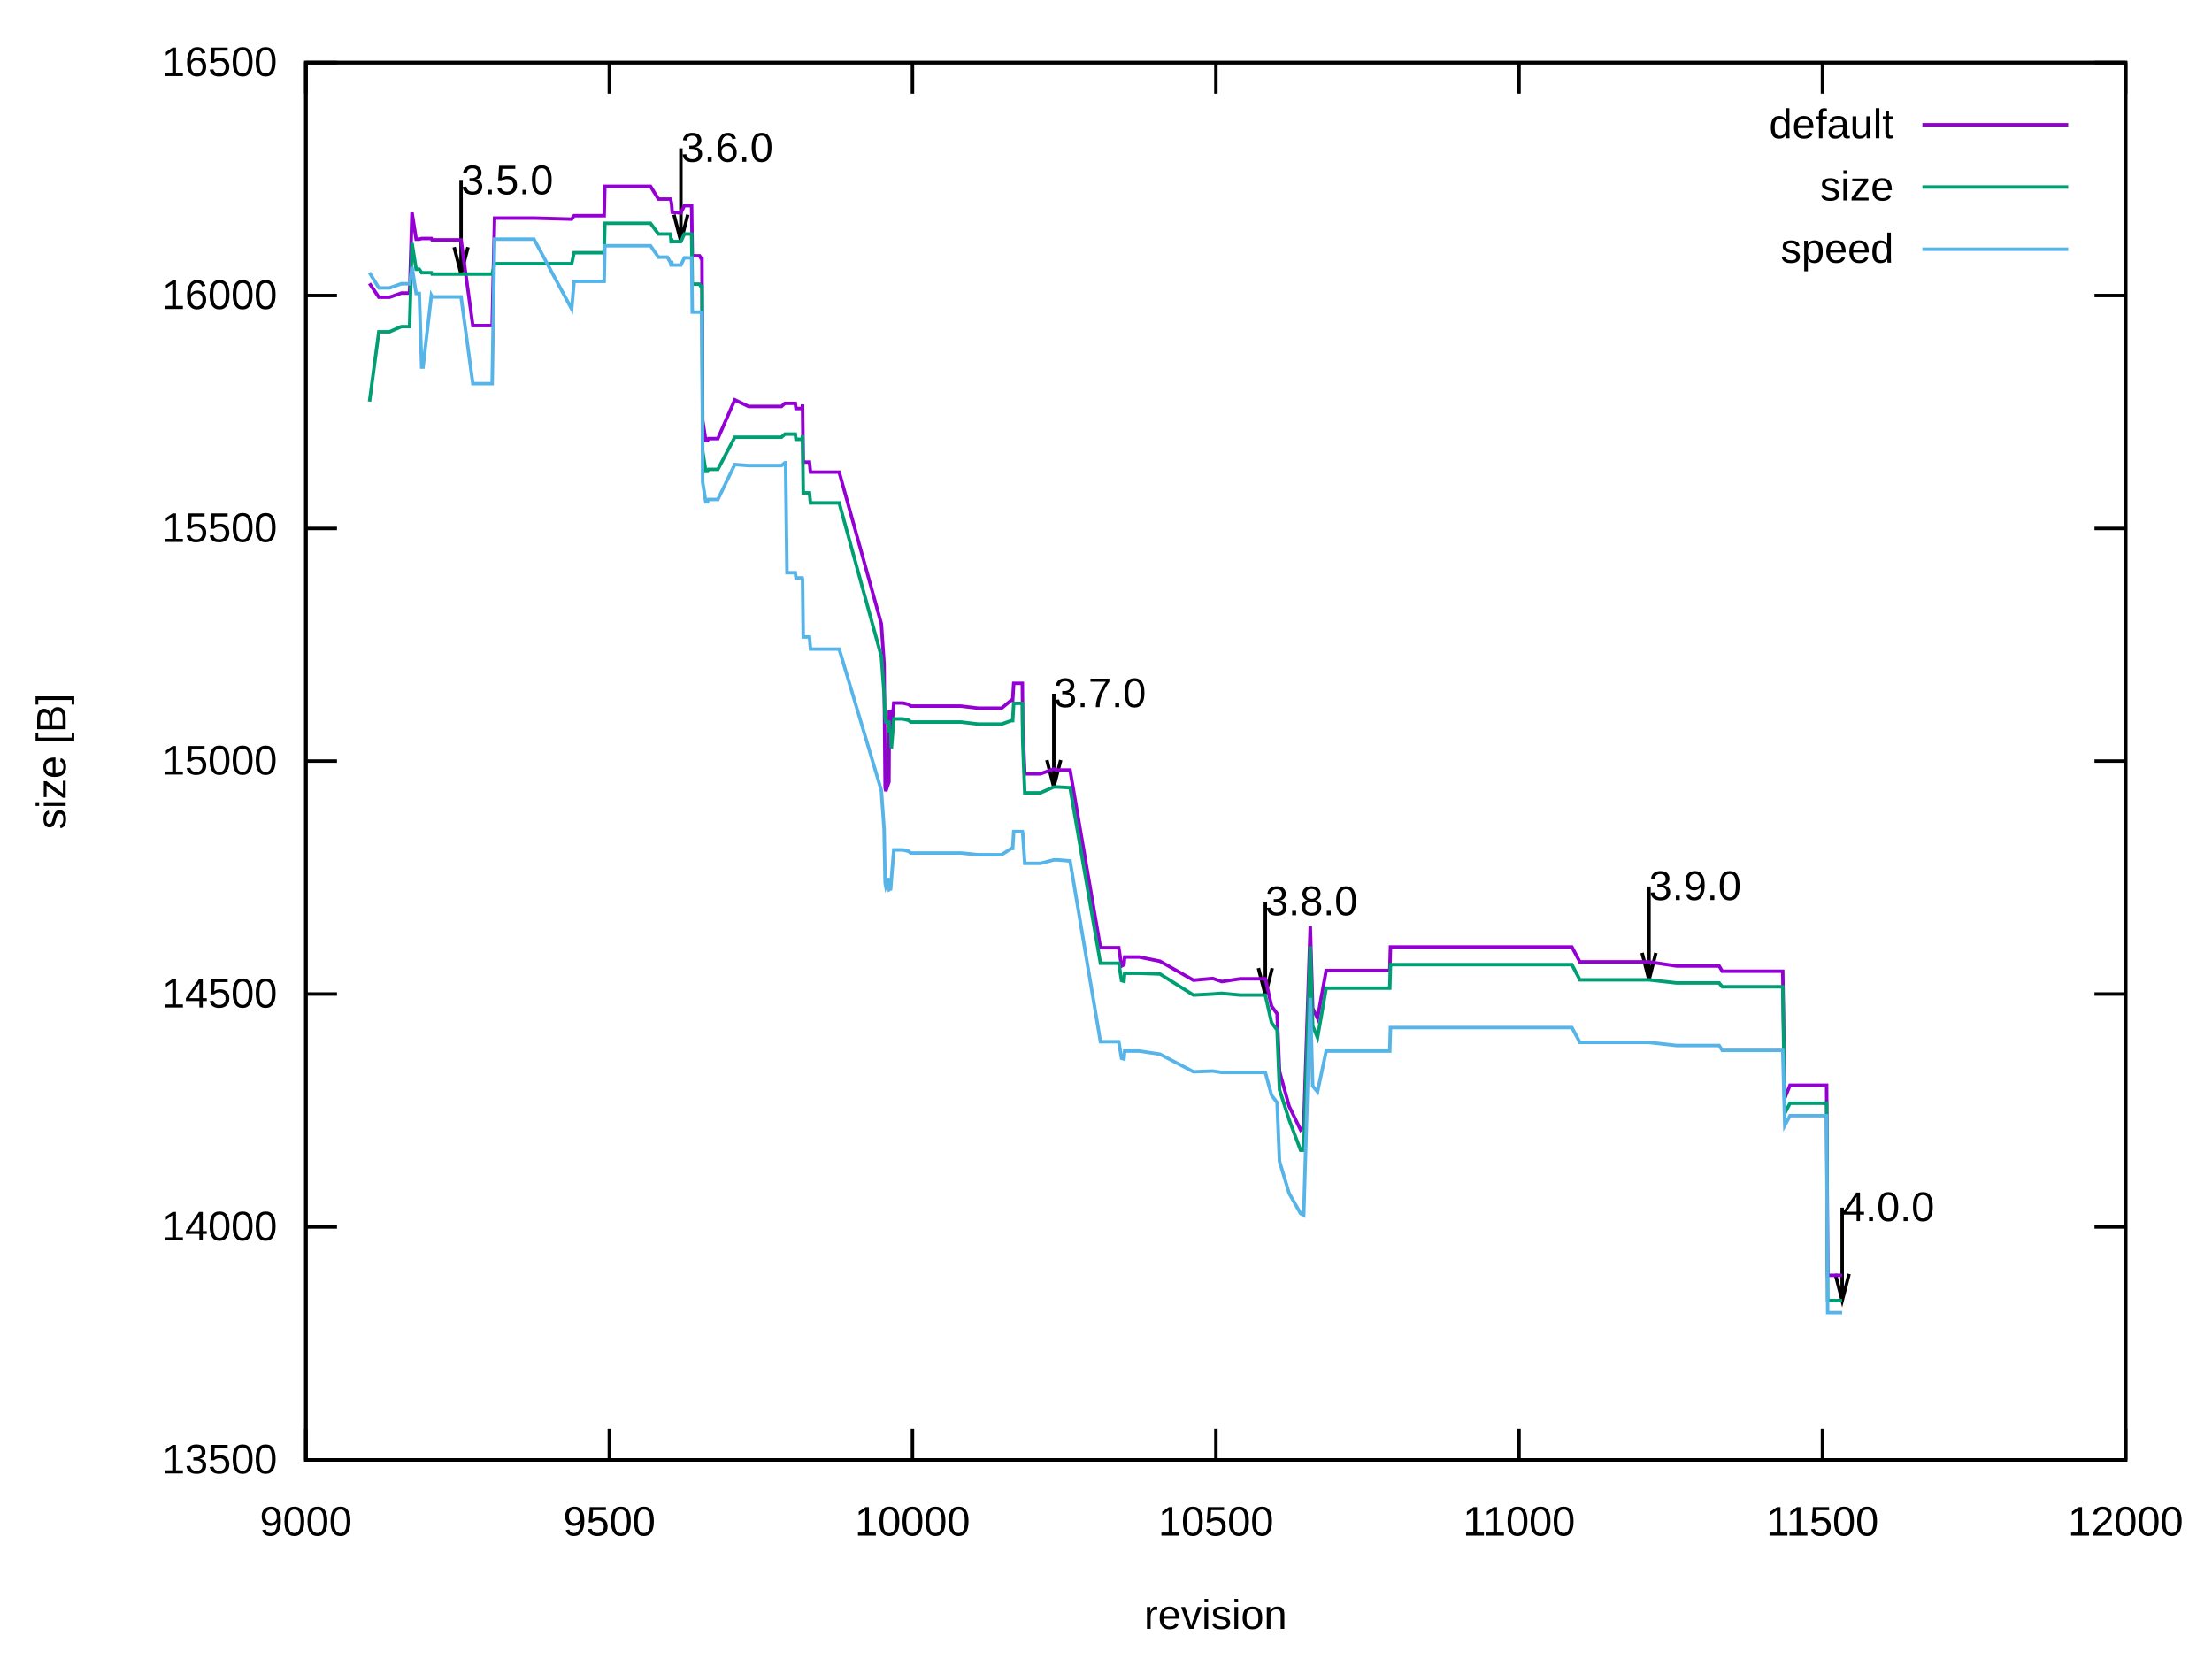
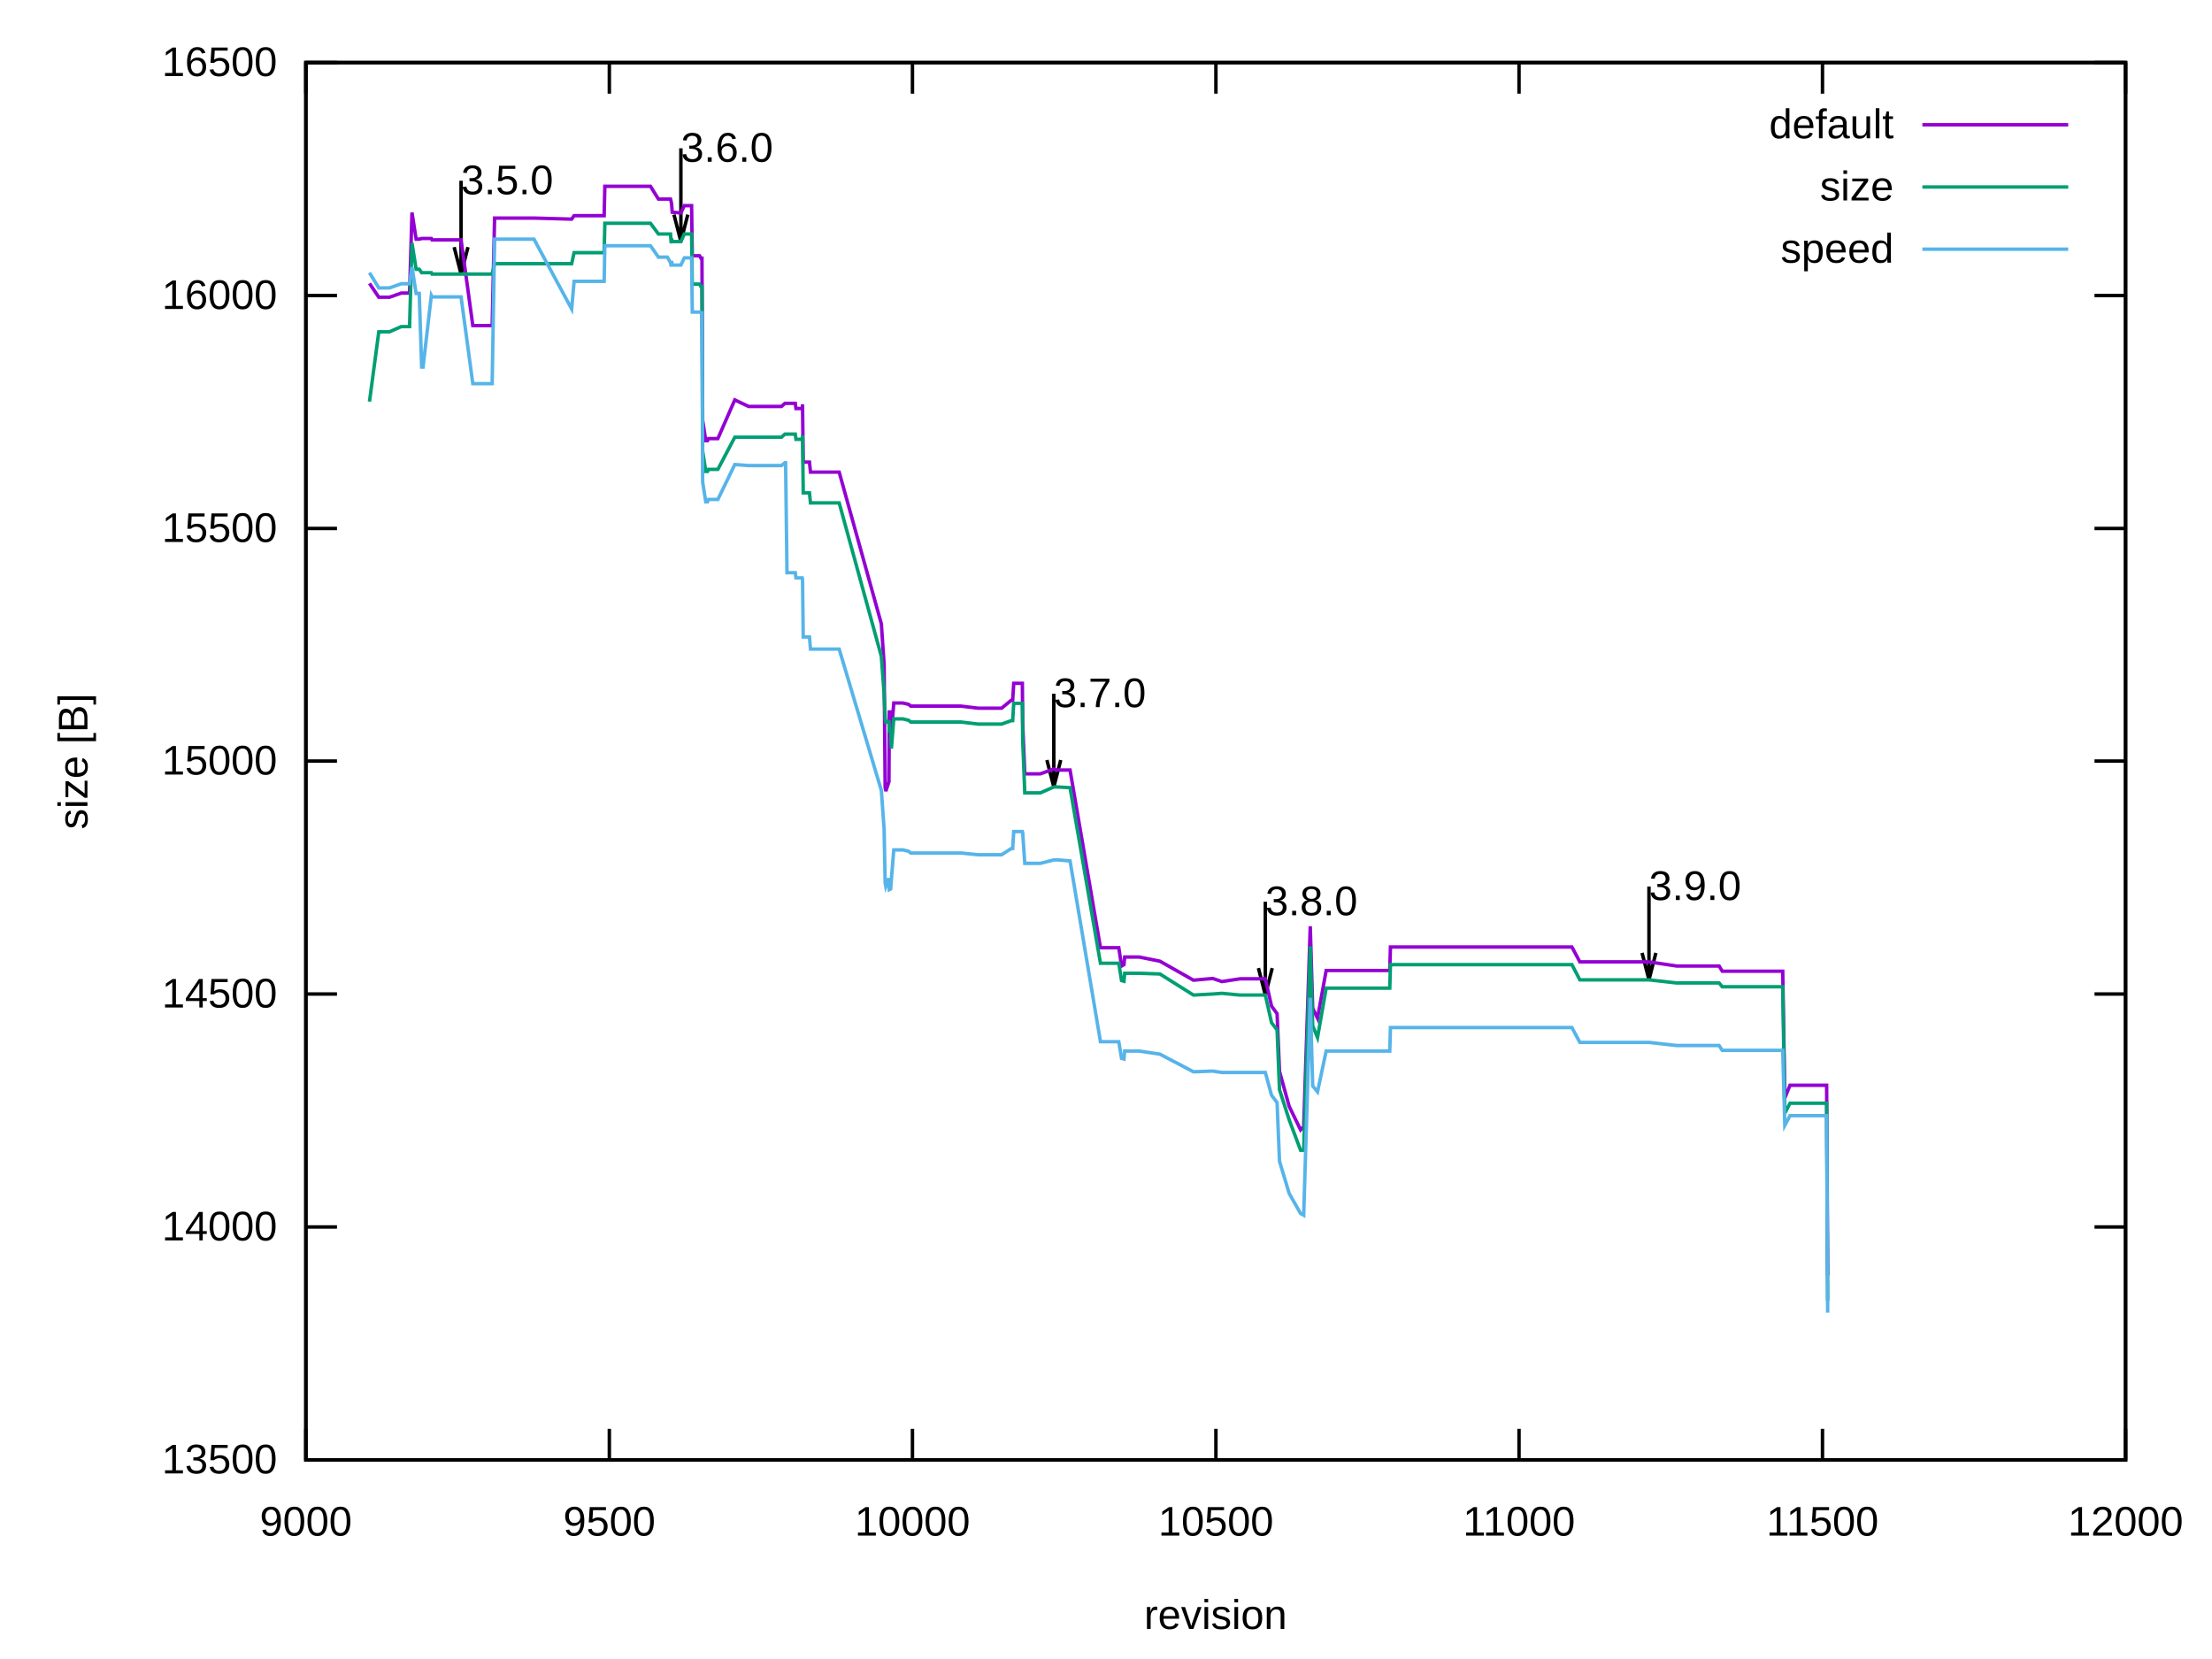
<svg xmlns="http://www.w3.org/2000/svg" xmlns:xlink="http://www.w3.org/1999/xlink" width="640" height="480" viewBox="0 0 640 480">
  <g id="gnuplot_canvas">
    <rect x="0" y="0" width="640" height="480" fill="none" />
    <defs>
      <circle id="gpDot" r="0.5" stroke-width="0.5" stroke="currentColor" />
      <path id="gpPt0" stroke-width="0.222" stroke="currentColor" d="M-1,0 h2 M0,-1 v2" />
      <path id="gpPt1" stroke-width="0.222" stroke="currentColor" d="M-1,-1 L1,1 M1,-1 L-1,1" />
      <path id="gpPt2" stroke-width="0.222" stroke="currentColor" d="M-1,0 L1,0 M0,-1 L0,1 M-1,-1 L1,1 M-1,1 L1,-1" />
      <rect id="gpPt3" stroke-width="0.222" stroke="currentColor" x="-1" y="-1" width="2" height="2" />
      <rect id="gpPt4" stroke-width="0.222" stroke="currentColor" fill="currentColor" x="-1" y="-1" width="2" height="2" />
      <circle id="gpPt5" stroke-width="0.222" stroke="currentColor" cx="0" cy="0" r="1" />
      <use xlink:href="#gpPt5" id="gpPt6" fill="currentColor" stroke="none" />
      <path id="gpPt7" stroke-width="0.222" stroke="currentColor" d="M0,-1.33 L-1.33,0.67 L1.33,0.67 z" />
      <use xlink:href="#gpPt7" id="gpPt8" fill="currentColor" stroke="none" />
      <use xlink:href="#gpPt7" id="gpPt9" stroke="currentColor" transform="rotate(180)" />
      <use xlink:href="#gpPt9" id="gpPt10" fill="currentColor" stroke="none" />
      <use xlink:href="#gpPt3" id="gpPt11" stroke="currentColor" transform="rotate(45)" />
      <use xlink:href="#gpPt11" id="gpPt12" fill="currentColor" stroke="none" />
      <path id="gpPt13" stroke-width="0.222" stroke="currentColor" d="M0,1.330 L1.265,0.411 L0.782,-1.067 L-0.782,-1.076 L-1.265,0.411 z" />
      <use xlink:href="#gpPt13" id="gpPt14" fill="currentColor" stroke="none" />
      <filter id="textbox" filterUnits="objectBoundingBox" x="0" y="0" height="1" width="1">
        <feFlood flood-color="white" flood-opacity="1" result="bgnd" />
        <feComposite in="SourceGraphic" in2="bgnd" operator="atop" />
      </filter>
      <filter id="greybox" filterUnits="objectBoundingBox" x="0" y="0" height="1" width="1">
        <feFlood flood-color="lightgrey" flood-opacity="1" result="grey" />
        <feComposite in="SourceGraphic" in2="grey" operator="atop" />
      </filter>
    </defs>
    <g fill="none" color="white" stroke="currentColor" stroke-width="1.00" stroke-linecap="butt" stroke-linejoin="miter">
</g>
    <g fill="none" color="black" stroke="currentColor" stroke-width="1.00" stroke-linecap="butt" stroke-linejoin="miter">
      <path stroke="black" d="M88.5,422.4 L97.5,422.4 M615.0,422.4 L606.0,422.4  " />
      <g transform="translate(80.2,426.3)" stroke="none" fill="black" font-family="Arial" font-size="12.00" text-anchor="end">
        <text>
          <tspan font-family="Arial"> 13500</tspan>
        </text>
      </g>
    </g>
    <g fill="none" color="black" stroke="currentColor" stroke-width="1.00" stroke-linecap="butt" stroke-linejoin="miter">
      <path stroke="black" d="M88.5,355.0 L97.5,355.0 M615.0,355.0 L606.0,355.0  " />
      <g transform="translate(80.2,358.9)" stroke="none" fill="black" font-family="Arial" font-size="12.00" text-anchor="end">
        <text>
          <tspan font-family="Arial"> 14000</tspan>
        </text>
      </g>
    </g>
    <g fill="none" color="black" stroke="currentColor" stroke-width="1.00" stroke-linecap="butt" stroke-linejoin="miter">
      <path stroke="black" d="M88.5,287.6 L97.5,287.6 M615.0,287.6 L606.0,287.6  " />
      <g transform="translate(80.2,291.5)" stroke="none" fill="black" font-family="Arial" font-size="12.00" text-anchor="end">
        <text>
          <tspan font-family="Arial"> 14500</tspan>
        </text>
      </g>
    </g>
    <g fill="none" color="black" stroke="currentColor" stroke-width="1.00" stroke-linecap="butt" stroke-linejoin="miter">
      <path stroke="black" d="M88.5,220.2 L97.5,220.2 M615.0,220.2 L606.0,220.2  " />
      <g transform="translate(80.2,224.1)" stroke="none" fill="black" font-family="Arial" font-size="12.00" text-anchor="end">
        <text>
          <tspan font-family="Arial"> 15000</tspan>
        </text>
      </g>
    </g>
    <g fill="none" color="black" stroke="currentColor" stroke-width="1.00" stroke-linecap="butt" stroke-linejoin="miter">
      <path stroke="black" d="M88.5,152.9 L97.5,152.9 M615.0,152.9 L606.0,152.9  " />
      <g transform="translate(80.2,156.8)" stroke="none" fill="black" font-family="Arial" font-size="12.00" text-anchor="end">
        <text>
          <tspan font-family="Arial"> 15500</tspan>
        </text>
      </g>
    </g>
    <g fill="none" color="black" stroke="currentColor" stroke-width="1.00" stroke-linecap="butt" stroke-linejoin="miter">
      <path stroke="black" d="M88.5,85.5 L97.5,85.5 M615.0,85.5 L606.0,85.5  " />
      <g transform="translate(80.2,89.4)" stroke="none" fill="black" font-family="Arial" font-size="12.00" text-anchor="end">
        <text>
          <tspan font-family="Arial"> 16000</tspan>
        </text>
      </g>
    </g>
    <g fill="none" color="black" stroke="currentColor" stroke-width="1.00" stroke-linecap="butt" stroke-linejoin="miter">
      <path stroke="black" d="M88.5,18.1 L97.5,18.1 M615.0,18.1 L606.0,18.1  " />
      <g transform="translate(80.2,22.0)" stroke="none" fill="black" font-family="Arial" font-size="12.00" text-anchor="end">
        <text>
          <tspan font-family="Arial"> 16500</tspan>
        </text>
      </g>
    </g>
    <g fill="none" color="black" stroke="currentColor" stroke-width="1.00" stroke-linecap="butt" stroke-linejoin="miter">
      <path stroke="black" d="M88.5,422.4 L88.5,413.4 M88.5,18.1 L88.5,27.1  " />
      <g transform="translate(88.5,444.3)" stroke="none" fill="black" font-family="Arial" font-size="12.00" text-anchor="middle">
        <text>
          <tspan font-family="Arial"> 9000</tspan>
        </text>
      </g>
    </g>
    <g fill="none" color="black" stroke="currentColor" stroke-width="1.00" stroke-linecap="butt" stroke-linejoin="miter">
      <path stroke="black" d="M176.3,422.4 L176.3,413.4 M176.3,18.1 L176.3,27.1  " />
      <g transform="translate(176.3,444.3)" stroke="none" fill="black" font-family="Arial" font-size="12.00" text-anchor="middle">
        <text>
          <tspan font-family="Arial"> 9500</tspan>
        </text>
      </g>
    </g>
    <g fill="none" color="black" stroke="currentColor" stroke-width="1.00" stroke-linecap="butt" stroke-linejoin="miter">
      <path stroke="black" d="M264.0,422.4 L264.0,413.4 M264.0,18.1 L264.0,27.1  " />
      <g transform="translate(264.0,444.3)" stroke="none" fill="black" font-family="Arial" font-size="12.00" text-anchor="middle">
        <text>
          <tspan font-family="Arial"> 10000</tspan>
        </text>
      </g>
    </g>
    <g fill="none" color="black" stroke="currentColor" stroke-width="1.00" stroke-linecap="butt" stroke-linejoin="miter">
      <path stroke="black" d="M351.8,422.4 L351.8,413.4 M351.8,18.1 L351.8,27.1  " />
      <g transform="translate(351.8,444.3)" stroke="none" fill="black" font-family="Arial" font-size="12.00" text-anchor="middle">
        <text>
          <tspan font-family="Arial"> 10500</tspan>
        </text>
      </g>
    </g>
    <g fill="none" color="black" stroke="currentColor" stroke-width="1.00" stroke-linecap="butt" stroke-linejoin="miter">
      <path stroke="black" d="M439.5,422.4 L439.5,413.4 M439.5,18.1 L439.5,27.1  " />
      <g transform="translate(439.5,444.3)" stroke="none" fill="black" font-family="Arial" font-size="12.00" text-anchor="middle">
        <text>
          <tspan font-family="Arial"> 11000</tspan>
        </text>
      </g>
    </g>
    <g fill="none" color="black" stroke="currentColor" stroke-width="1.00" stroke-linecap="butt" stroke-linejoin="miter">
      <path stroke="black" d="M527.3,422.4 L527.3,413.4 M527.3,18.1 L527.3,27.1  " />
      <g transform="translate(527.3,444.3)" stroke="none" fill="black" font-family="Arial" font-size="12.00" text-anchor="middle">
        <text>
          <tspan font-family="Arial"> 11500</tspan>
        </text>
      </g>
    </g>
    <g fill="none" color="black" stroke="currentColor" stroke-width="1.00" stroke-linecap="butt" stroke-linejoin="miter">
      <path stroke="black" d="M615.0,422.4 L615.0,413.4 M615.0,18.1 L615.0,27.1  " />
      <g transform="translate(615.0,444.3)" stroke="none" fill="black" font-family="Arial" font-size="12.00" text-anchor="middle">
        <text>
          <tspan font-family="Arial"> 12000</tspan>
        </text>
      </g>
    </g>
    <g fill="none" color="black" stroke="currentColor" stroke-width="1.00" stroke-linecap="butt" stroke-linejoin="miter">
</g>
    <g fill="none" color="black" stroke="currentColor" stroke-width="1.00" stroke-linecap="butt" stroke-linejoin="miter">
      <path stroke="black" d="M88.5,18.1 L88.5,422.4 L615.0,422.4 L615.0,18.1 L88.5,18.1 Z  " />
      <g transform="translate(133.4,56.2)" stroke="none" fill="black" font-family="Arial" font-size="12.00" text-anchor="start">
        <text>
          <tspan font-family="Arial">3.5.0</tspan>
        </text>
      </g>
      <g transform="translate(197.0,46.8)" stroke="none" fill="black" font-family="Arial" font-size="12.00" text-anchor="start">
        <text>
          <tspan font-family="Arial">3.6.0</tspan>
        </text>
      </g>
      <g transform="translate(304.9,204.6)" stroke="none" fill="black" font-family="Arial" font-size="12.00" text-anchor="start">
        <text>
          <tspan font-family="Arial">3.7.0</tspan>
        </text>
      </g>
      <g transform="translate(366.1,264.8)" stroke="none" fill="black" font-family="Arial" font-size="12.00" text-anchor="start">
        <text>
          <tspan font-family="Arial">3.8.0</tspan>
        </text>
      </g>
      <g transform="translate(477.1,260.4)" stroke="none" fill="black" font-family="Arial" font-size="12.00" text-anchor="start">
        <text>
          <tspan font-family="Arial">3.9.0</tspan>
        </text>
      </g>
-       <g transform="translate(533.0,353.3)" stroke="none" fill="black" font-family="Arial" font-size="12.00" text-anchor="start">
-         <text>
-           <tspan font-family="Arial">4.0.0</tspan>
-         </text>
-       </g>
-       <path stroke="black" d="M131.4,71.5 L133.4,79.3 L135.4,71.5 M133.4,52.3 L133.4,79.3 M195.0,62.1 L197.0,69.9 L199.0,62.1   M197.0,42.9 L197.0,69.9 M302.9,219.9 L304.9,227.7 L306.9,219.9 M304.9,200.7 L304.9,227.7 M364.1,280.1   L366.1,287.9 L368.1,280.1 M366.1,260.9 L366.1,287.9 M475.1,275.7 L477.1,283.5 L479.1,275.7 M477.1,256.5   L477.1,283.5 M531.0,368.6 L533.0,376.3 L535.0,368.6 M533.0,349.4 L533.0,376.3  " />
-     </g>
-     <g fill="none" color="black" stroke="currentColor" stroke-width="1.00" stroke-linecap="butt" stroke-linejoin="miter">
-       <g transform="translate(19.0,220.3) rotate(270)" stroke="none" fill="black" font-family="Arial" font-size="12.00" text-anchor="middle">
+       <path stroke="black" d="M131.4,71.5 L133.4,79.3 L135.4,71.5 M133.4,52.3 L133.4,79.3 M195.0,62.1 L197.0,69.9 L199.0,62.1   M197.0,42.9 L197.0,69.9 M302.9,219.9 L304.9,227.7 L306.9,219.9 M304.9,200.7 L304.9,227.7 M364.1,280.1   L366.1,287.9 L368.1,280.1 M366.1,260.9 L366.1,287.9 M475.1,275.7 L477.1,283.5 L479.1,275.7 M477.1,256.5   L477.1,283.5  " />
+     </g>
+     <g fill="none" color="black" stroke="currentColor" stroke-width="1.00" stroke-linecap="butt" stroke-linejoin="miter">
+       <g transform="translate(25.3,220.3) rotate(270)" stroke="none" fill="black" font-family="Arial" font-size="12.00" text-anchor="middle">
        <text>
          <tspan font-family="Arial">size [B]</tspan>
        </text>
      </g>
    </g>
    <g fill="none" color="black" stroke="currentColor" stroke-width="1.00" stroke-linecap="butt" stroke-linejoin="miter">
      <g transform="translate(351.7,471.3)" stroke="none" fill="black" font-family="Arial" font-size="12.00" text-anchor="middle">
        <text>
          <tspan font-family="Arial">revision</tspan>
        </text>
      </g>
    </g>
    <g fill="none" color="black" stroke="currentColor" stroke-width="1.00" stroke-linecap="butt" stroke-linejoin="miter">
</g>
    <g id="gnuplot_plot_1">
      <g fill="none" color="black" stroke="currentColor" stroke-width="1.00" stroke-linecap="butt" stroke-linejoin="miter">
        <g transform="translate(547.9,40.0)" stroke="none" fill="black" font-family="Arial" font-size="12.00" text-anchor="end">
          <text>
            <tspan font-family="Arial">default</tspan>
          </text>
        </g>
      </g>
      <g fill="none" color="black" stroke="currentColor" stroke-width="1.00" stroke-linecap="butt" stroke-linejoin="miter">
-         <path stroke="rgb(148,   0, 211)" d="M556.2,36.1 L598.4,36.1 M106.9,82.0 L109.6,86.0 L110.3,86.0 L110.8,86.0 L112.7,86.0 L116.1,84.8   L118.5,84.8 L119.2,61.5 L120.4,69.2 L121.3,69.2 L122.0,69.0 L122.4,69.0 L124.8,69.0 L125.0,69.4   L126.8,69.4 L129.4,69.4 L133.4,69.4 L136.8,94.2 L139.6,94.2 L142.4,94.2 L143.1,63.1 L144.5,63.1   L150.6,63.1 L154.5,63.1 L165.4,63.4 L166.1,62.4 L166.6,62.4 L167.8,62.4 L169.4,62.4 L172.4,62.4   L174.0,62.4 L174.8,62.4 L175.0,53.9 L175.9,53.9 L179.9,53.9 L183.3,53.9 L185.0,53.9 L188.2,53.9   L190.5,57.6 L191.9,57.6 L193.1,57.6 L194.0,57.6 L194.2,58.4 L194.3,58.9 L194.5,61.4 L197.0,61.6   L198.0,59.5 L199.4,59.5 L199.9,59.5 L200.1,59.5 L200.3,74.0 L200.5,74.0 L200.8,74.0 L201.7,74.0   L201.9,74.0 L202.4,74.0 L202.8,74.7 L203.1,74.7 L203.3,121.6 L204.2,127.5 L204.7,127.5 L205.0,126.9   L205.2,126.9 L205.4,126.9 L207.7,126.9 L212.6,115.7 L216.6,117.6 L218.4,117.6 L219.6,117.6 L220.3,117.6   L222.1,117.6 L222.6,117.6 L222.8,117.6 L222.9,117.6 L223.1,117.6 L224.2,117.6 L226.1,117.6 L227.1,116.7   L227.3,116.7 L227.7,116.7 L228.4,116.7 L229.4,116.7 L230.1,116.7 L230.3,118.2 L231.5,118.2 L232.1,118.2   L232.2,117.0 L232.4,133.7 L234.2,133.7 L234.5,136.6 L235.2,136.6 L242.8,136.6 L255.0,180.5 L255.8,192.2   L256.1,227.8 L256.3,228.9 L257.2,226.2 L257.3,206.0 L257.7,206.0 L257.9,212.0 L258.6,203.4 L259.8,203.4   L261.2,203.4 L262.9,203.8 L263.5,204.3 L264.0,204.3 L267.0,204.3 L272.4,204.3 L274.2,204.3 L276.1,204.3   L276.6,204.3 L277.5,204.3 L278.0,204.3 L283.0,204.9 L285.8,204.9 L289.8,204.9 L292.6,202.6 L293.0,202.6   L293.3,197.7 L294.5,197.7 L295.8,197.7 L295.9,209.5 L296.5,223.9 L297.7,223.9 L300.7,223.9 L301.0,223.9   L304.9,222.5 L305.6,222.8 L306.1,222.8 L309.6,222.8 L318.4,274.2 L319.1,274.2 L323.7,274.2 L324.5,279.5   L325.2,279.1 L325.4,276.9 L328.2,276.9 L328.4,276.9 L329.6,276.9 L335.6,278.1 L345.3,283.6 L350.9,283.1   L353.5,284.0 L358.8,283.2 L361.9,283.2 L366.1,283.2 L367.9,291.1 L369.5,293.3 L370.2,310.0 L373.0,320.1   L376.3,326.9 L377.2,326.0 L379.1,268.0 L379.8,291.7 L381.2,294.6 L383.7,280.8 L400.0,280.8 L401.2,280.8   L401.9,280.8 L402.1,280.8 L402.3,274.0 L402.6,274.0 L404.4,274.0 L422.0,274.0 L432.5,274.0 L434.9,274.0   L454.8,274.0 L457.1,278.3 L465.8,278.3 L477.1,278.3 L485.1,279.5 L497.4,279.5 L498.3,281.0 L504.6,281.0   L515.8,281.0 L516.4,317.7 L517.9,314.0 L528.5,314.0 L528.8,369.0 L533.0,369.0  " />
+         <path stroke="rgb(148,   0, 211)" d="M556.2,36.1 L598.4,36.1 M106.9,82.0 L109.6,86.0 L110.3,86.0 L110.8,86.0 L112.7,86.0 L116.1,84.8   L118.5,84.8 L119.2,61.5 L120.4,69.2 L121.3,69.2 L122.0,69.0 L122.4,69.0 L124.8,69.0 L125.0,69.4   L126.8,69.4 L129.4,69.4 L133.4,69.4 L136.8,94.2 L139.6,94.2 L142.4,94.2 L143.1,63.1 L144.5,63.1   L150.6,63.1 L154.5,63.1 L165.4,63.4 L166.1,62.4 L166.6,62.4 L167.8,62.4 L169.4,62.4 L172.4,62.4   L174.0,62.4 L174.8,62.4 L175.0,53.9 L175.9,53.9 L179.9,53.9 L183.3,53.9 L185.0,53.9 L188.2,53.9   L190.5,57.6 L191.9,57.6 L193.1,57.6 L194.0,57.6 L194.2,58.4 L194.3,58.9 L194.5,61.4 L197.0,61.6   L198.0,59.5 L199.4,59.5 L199.9,59.5 L200.1,59.5 L200.3,74.0 L200.5,74.0 L200.8,74.0 L201.7,74.0   L201.9,74.0 L202.4,74.0 L202.8,74.7 L203.1,74.7 L203.3,121.6 L204.2,127.5 L204.7,127.5 L205.0,126.9   L205.2,126.9 L205.4,126.9 L207.7,126.9 L212.6,115.7 L216.6,117.6 L218.4,117.6 L219.6,117.6 L220.3,117.6   L222.1,117.6 L222.6,117.6 L222.8,117.6 L222.9,117.6 L223.1,117.6 L224.2,117.6 L226.1,117.6 L227.1,116.7   L227.3,116.7 L227.7,116.7 L228.4,116.7 L229.4,116.7 L230.1,116.7 L230.3,118.2 L231.5,118.2 L232.1,118.2   L232.2,117.0 L232.4,133.7 L234.2,133.7 L234.5,136.6 L235.2,136.6 L242.8,136.6 L255.0,180.5 L255.8,192.2   L256.1,227.8 L256.3,228.9 L257.2,226.2 L257.3,206.0 L257.7,206.0 L257.9,212.0 L258.6,203.4 L259.8,203.4   L261.2,203.4 L262.9,203.8 L263.5,204.3 L264.0,204.3 L267.0,204.3 L272.4,204.3 L274.2,204.3 L276.1,204.3   L276.6,204.3 L277.5,204.3 L278.0,204.3 L283.0,204.9 L285.8,204.9 L289.8,204.9 L292.6,202.6 L293.0,202.6   L293.3,197.7 L294.5,197.7 L295.8,197.7 L295.9,209.5 L296.5,223.9 L297.7,223.9 L300.7,223.9 L301.0,223.9   L304.9,222.5 L305.6,222.8 L306.1,222.8 L309.6,222.8 L318.4,274.2 L319.1,274.2 L323.7,274.2 L324.5,279.5   L325.2,279.1 L325.4,276.9 L328.2,276.9 L328.4,276.9 L329.6,276.9 L335.6,278.1 L345.3,283.6 L350.9,283.1   L353.5,284.0 L358.8,283.2 L361.9,283.2 L366.1,283.2 L367.9,291.1 L369.5,293.3 L370.2,310.0 L373.0,320.1   L376.3,326.9 L377.2,326.0 L379.1,268.0 L379.8,291.7 L381.2,294.6 L383.7,280.8 L400.0,280.8 L401.2,280.8   L401.9,280.8 L402.1,280.8 L402.3,274.0 L402.6,274.0 L404.4,274.0 L422.0,274.0 L432.5,274.0 L434.9,274.0   L454.8,274.0 L457.1,278.3 L465.8,278.3 L477.1,278.3 L485.1,279.5 L497.4,279.5 L498.3,281.0 L504.6,281.0   L515.8,281.0 L516.4,317.7 L517.9,314.0 L528.5,314.0 L528.8,369.0  " />
      </g>
    </g>
    <g id="gnuplot_plot_2">
      <g fill="none" color="black" stroke="currentColor" stroke-width="1.00" stroke-linecap="butt" stroke-linejoin="miter">
        <g transform="translate(547.9,58.0)" stroke="none" fill="black" font-family="Arial" font-size="12.00" text-anchor="end">
          <text>
            <tspan font-family="Arial">size</tspan>
          </text>
        </g>
      </g>
      <g fill="none" color="black" stroke="currentColor" stroke-width="1.00" stroke-linecap="butt" stroke-linejoin="miter">
-         <path stroke="rgb(  0, 158, 115)" d="M556.2,54.1 L598.4,54.1 M106.9,116.2 L109.6,96.0 L110.3,96.0 L110.8,96.0 L112.7,96.0 L116.1,94.5   L118.5,94.5 L119.2,70.3 L120.4,77.9 L121.3,77.9 L122.0,78.9 L122.4,78.9 L124.8,78.9 L125.0,79.3   L126.8,79.3 L129.4,79.3 L133.4,79.3 L136.8,79.3 L139.6,79.3 L142.4,79.3 L143.1,76.3 L144.5,76.3   L150.6,76.3 L154.5,76.3 L165.4,76.3 L166.1,73.1 L166.6,73.1 L167.8,73.1 L169.4,73.1 L172.4,73.1   L174.0,73.1 L174.8,73.1 L175.0,64.6 L175.9,64.6 L179.9,64.6 L183.3,64.6 L185.0,64.6 L188.2,64.6   L190.5,67.7 L191.9,67.7 L193.1,67.7 L194.0,67.7 L194.2,70.4 L194.3,69.0 L194.5,69.9 L197.0,69.9   L198.0,67.7 L199.4,67.7 L199.9,67.7 L200.1,67.7 L200.3,82.2 L200.5,82.2 L200.8,82.2 L201.7,82.2   L201.9,82.2 L202.4,82.2 L202.8,82.9 L203.1,82.9 L203.3,130.5 L204.2,136.4 L204.7,136.4 L205.0,135.8   L205.2,135.8 L205.4,135.8 L207.7,135.8 L212.6,126.5 L216.6,126.5 L218.4,126.5 L219.6,126.5 L220.3,126.5   L222.1,126.5 L222.6,126.5 L222.8,126.5 L222.9,126.5 L223.1,126.5 L224.2,126.5 L226.1,126.5 L227.1,125.6   L227.3,125.6 L227.7,125.6 L228.4,125.6 L229.4,125.6 L230.1,125.6 L230.3,127.1 L231.5,127.1 L232.1,127.1   L232.2,125.9 L232.4,142.6 L234.2,142.6 L234.5,145.5 L235.2,145.5 L242.8,145.5 L255.0,189.9 L255.8,200.7   L256.1,207.9 L256.3,208.9 L257.2,208.9 L257.3,211.5 L257.7,211.5 L257.9,216.6 L258.6,208.0 L259.8,208.0   L261.2,208.0 L262.9,208.4 L263.5,208.9 L264.0,208.9 L267.0,208.9 L272.4,208.9 L274.2,208.9 L276.1,208.9   L276.6,208.9 L277.5,208.9 L278.0,208.9 L283.0,209.5 L285.8,209.5 L289.8,209.5 L292.6,208.5 L293.0,208.5   L293.3,203.5 L294.5,203.5 L295.8,203.5 L295.9,214.3 L296.5,229.4 L297.7,229.4 L300.7,229.4 L301.0,229.4   L304.9,227.7 L305.6,227.7 L306.1,227.7 L309.6,227.9 L318.4,278.7 L319.1,278.7 L323.7,278.7 L324.5,283.7   L325.2,283.9 L325.4,281.6 L328.2,281.6 L328.4,281.6 L329.6,281.6 L335.6,281.8 L345.3,287.9 L350.9,287.6   L353.5,287.4 L358.8,287.9 L361.9,287.9 L366.1,287.9 L367.9,295.9 L369.5,298.0 L370.2,315.3 L373.0,324.0   L376.3,332.8 L377.2,332.8 L379.1,273.8 L379.8,296.8 L381.2,300.2 L383.7,285.9 L400.0,285.9 L401.2,285.9   L401.9,285.9 L402.1,285.9 L402.3,279.1 L402.6,279.1 L404.4,279.1 L422.0,279.1 L432.5,279.1 L434.9,279.1   L454.8,279.1 L457.1,283.5 L465.8,283.5 L477.1,283.5 L485.1,284.4 L497.4,284.4 L498.3,285.5 L504.6,285.5   L515.8,285.5 L516.4,322.1 L517.9,319.2 L528.5,319.2 L528.8,376.3 L533.0,376.3  " />
+         <path stroke="rgb(  0, 158, 115)" d="M556.2,54.1 L598.4,54.1 M106.9,116.2 L109.6,96.0 L110.3,96.0 L110.8,96.0 L112.7,96.0 L116.1,94.5   L118.5,94.5 L119.2,70.3 L120.4,77.9 L121.3,77.9 L122.0,78.9 L122.4,78.9 L124.8,78.9 L125.0,79.3   L126.8,79.3 L129.4,79.3 L133.4,79.3 L136.8,79.3 L139.6,79.3 L142.4,79.3 L143.1,76.3 L144.5,76.3   L150.6,76.3 L154.5,76.3 L165.4,76.3 L166.1,73.1 L166.6,73.1 L167.8,73.1 L169.4,73.1 L172.4,73.1   L174.0,73.1 L174.8,73.1 L175.0,64.6 L175.9,64.6 L179.9,64.6 L183.3,64.6 L185.0,64.6 L188.2,64.6   L190.5,67.7 L191.9,67.7 L193.1,67.7 L194.0,67.7 L194.2,70.4 L194.3,69.0 L194.5,69.9 L197.0,69.9   L198.0,67.7 L199.4,67.7 L199.9,67.7 L200.1,67.7 L200.3,82.2 L200.5,82.2 L200.8,82.2 L201.7,82.2   L201.9,82.2 L202.4,82.2 L202.8,82.9 L203.1,82.9 L203.3,130.5 L204.2,136.4 L204.7,136.4 L205.0,135.8   L205.2,135.8 L205.4,135.8 L207.7,135.8 L212.6,126.5 L216.6,126.5 L218.4,126.5 L219.6,126.5 L220.3,126.5   L222.1,126.5 L222.6,126.5 L222.8,126.5 L222.9,126.5 L223.1,126.5 L224.2,126.5 L226.1,126.5 L227.1,125.6   L227.3,125.6 L227.7,125.6 L228.4,125.6 L229.4,125.6 L230.1,125.6 L230.3,127.1 L231.5,127.1 L232.1,127.1   L232.2,125.9 L232.4,142.6 L234.2,142.6 L234.5,145.5 L235.2,145.5 L242.8,145.5 L255.0,189.9 L255.8,200.7   L256.1,207.9 L256.3,208.9 L257.2,208.9 L257.3,211.5 L257.7,211.5 L257.9,216.6 L258.6,208.0 L259.8,208.0   L261.2,208.0 L262.9,208.4 L263.5,208.9 L264.0,208.9 L267.0,208.9 L272.4,208.9 L274.2,208.9 L276.1,208.9   L276.6,208.9 L277.5,208.9 L278.0,208.9 L283.0,209.5 L285.8,209.5 L289.8,209.5 L292.6,208.5 L293.0,208.5   L293.3,203.5 L294.5,203.5 L295.8,203.5 L295.9,214.3 L296.5,229.4 L297.7,229.4 L300.7,229.4 L301.0,229.4   L304.9,227.7 L305.6,227.7 L306.1,227.7 L309.6,227.9 L318.4,278.7 L319.1,278.7 L323.7,278.7 L324.5,283.7   L325.2,283.9 L325.4,281.6 L328.2,281.6 L328.4,281.6 L329.6,281.6 L335.6,281.8 L345.3,287.9 L350.9,287.6   L353.5,287.4 L358.8,287.9 L361.9,287.9 L366.1,287.9 L367.9,295.9 L369.5,298.0 L370.2,315.3 L373.0,324.0   L376.3,332.8 L377.2,332.8 L379.1,273.8 L379.8,296.8 L381.2,300.2 L383.7,285.9 L400.0,285.9 L401.2,285.9   L401.9,285.9 L402.1,285.9 L402.3,279.1 L402.6,279.1 L404.4,279.1 L422.0,279.1 L432.5,279.1 L434.9,279.1   L454.8,279.1 L457.1,283.5 L465.8,283.5 L477.1,283.5 L485.1,284.4 L497.4,284.4 L498.3,285.5 L504.6,285.5   L515.8,285.5 L516.4,322.1 L517.9,319.2 L528.5,319.2 L528.8,376.3  " />
      </g>
    </g>
    <g id="gnuplot_plot_3">
      <g fill="none" color="black" stroke="currentColor" stroke-width="1.00" stroke-linecap="butt" stroke-linejoin="miter">
        <g transform="translate(547.9,76.0)" stroke="none" fill="black" font-family="Arial" font-size="12.00" text-anchor="end">
          <text>
            <tspan font-family="Arial">speed</tspan>
          </text>
        </g>
      </g>
      <g fill="none" color="black" stroke="currentColor" stroke-width="1.00" stroke-linecap="butt" stroke-linejoin="miter">
-         <path stroke="rgb( 86, 180, 233)" d="M556.2,72.1 L598.4,72.1 M106.9,78.9 L109.6,83.3 L110.3,83.3 L110.8,83.3 L112.7,83.3 L116.1,82.1   L118.5,82.1 L119.2,77.3 L120.4,84.9 L121.3,84.9 L122.0,106.2 L122.4,106.2 L124.8,85.5 L125.0,85.9   L126.8,85.9 L129.4,85.9 L133.4,85.9 L136.8,111.0 L139.6,111.0 L142.4,111.0 L143.1,69.2 L144.5,69.2   L150.6,69.2 L154.5,69.2 L165.4,89.4 L166.1,81.4 L166.6,81.4 L167.8,81.4 L169.4,81.4 L172.4,81.4   L174.0,81.4 L174.8,81.4 L175.0,71.1 L175.9,71.1 L179.9,71.1 L183.3,71.1 L185.0,71.1 L188.2,71.1   L190.5,74.4 L191.9,74.4 L193.1,74.4 L194.0,76.0 L194.2,77.1 L194.3,75.5 L194.5,76.7 L197.0,76.7   L198.0,74.6 L199.4,74.6 L199.9,74.6 L200.1,74.6 L200.3,90.3 L200.5,90.3 L200.8,90.3 L201.7,90.3   L201.9,90.3 L202.4,90.3 L202.8,90.5 L203.1,90.5 L203.3,139.5 L204.2,145.2 L204.7,145.2 L205.0,144.5   L205.2,144.5 L205.4,144.5 L207.7,144.5 L212.6,134.4 L216.6,134.7 L218.4,134.7 L219.6,134.7 L220.3,134.7   L222.1,134.7 L222.6,134.7 L222.8,134.7 L222.9,134.7 L223.1,134.7 L224.2,134.7 L226.1,134.7 L227.1,133.9   L227.3,133.9 L227.7,165.7 L228.4,165.7 L229.4,165.7 L230.1,165.7 L230.3,167.2 L231.5,167.2 L232.1,167.2   L232.2,167.6 L232.4,184.3 L234.2,184.3 L234.5,187.8 L235.2,187.8 L242.8,187.8 L255.0,228.7 L255.8,239.9   L256.1,255.4 L256.3,256.5 L257.2,254.1 L257.3,257.4 L257.7,257.2 L257.9,254.5 L258.6,245.9 L259.8,245.9   L261.2,245.9 L262.9,246.3 L263.5,246.8 L264.0,246.8 L267.0,246.8 L272.4,246.8 L274.2,246.8 L276.1,246.8   L276.6,246.8 L277.5,246.8 L278.0,246.8 L283.0,247.3 L285.8,247.3 L289.8,247.3 L292.6,245.5 L293.0,245.5   L293.3,240.6 L294.5,240.6 L295.8,240.6 L295.9,241.0 L296.5,249.8 L297.7,249.8 L300.7,249.8 L301.0,249.8   L304.9,248.8 L305.6,248.8 L306.1,248.8 L309.6,249.1 L318.4,301.4 L319.1,301.4 L323.7,301.4 L324.5,306.2   L325.2,306.4 L325.4,304.1 L328.2,304.1 L328.4,304.1 L329.6,304.1 L335.6,305.0 L345.3,310.1 L350.9,309.9   L353.5,310.3 L358.8,310.3 L361.9,310.3 L366.1,310.3 L367.9,316.9 L369.5,319.0 L370.2,336.0 L373.0,345.3   L376.3,351.1 L377.2,351.6 L379.1,288.7 L379.8,314.2 L381.2,315.9 L383.7,304.1 L400.0,304.1 L401.2,304.1   L401.9,304.1 L402.1,304.1 L402.3,297.3 L402.6,297.3 L404.4,297.3 L422.0,297.3 L432.5,297.3 L434.9,297.3   L454.8,297.3 L457.1,301.6 L465.8,301.6 L477.1,301.6 L485.1,302.5 L497.4,302.5 L498.3,303.9 L504.6,303.9   L515.8,303.9 L516.4,325.6 L517.9,322.8 L528.5,322.8 L528.8,379.8 L533.0,379.8  " />
+         <path stroke="rgb( 86, 180, 233)" d="M556.2,72.1 L598.4,72.1 M106.9,78.9 L109.6,83.3 L110.3,83.3 L110.8,83.3 L112.7,83.3 L116.1,82.1   L118.5,82.1 L119.2,77.3 L120.4,84.9 L121.3,84.9 L122.0,106.2 L122.4,106.2 L124.8,85.5 L125.0,85.9   L126.8,85.9 L129.4,85.9 L133.4,85.9 L136.8,111.0 L139.6,111.0 L142.4,111.0 L143.1,69.2 L144.5,69.2   L150.6,69.2 L154.5,69.2 L165.4,89.4 L166.1,81.4 L166.6,81.4 L167.8,81.4 L169.4,81.4 L172.4,81.4   L174.0,81.4 L174.8,81.4 L175.0,71.1 L175.9,71.1 L179.9,71.1 L183.3,71.1 L185.0,71.1 L188.2,71.1   L190.5,74.4 L191.9,74.4 L193.1,74.4 L194.0,76.0 L194.2,77.1 L194.3,75.5 L194.5,76.7 L197.0,76.7   L198.0,74.6 L199.4,74.6 L199.9,74.6 L200.1,74.6 L200.3,90.3 L200.5,90.3 L200.8,90.3 L201.7,90.3   L201.9,90.3 L202.4,90.3 L202.8,90.5 L203.1,90.5 L203.3,139.5 L204.2,145.2 L204.7,145.2 L205.0,144.5   L205.2,144.5 L205.4,144.5 L207.7,144.5 L212.6,134.4 L216.6,134.7 L218.4,134.7 L219.6,134.7 L220.3,134.7   L222.1,134.7 L222.6,134.7 L222.8,134.7 L222.9,134.7 L223.1,134.7 L224.2,134.7 L226.1,134.7 L227.1,133.9   L227.3,133.9 L227.7,165.7 L228.4,165.7 L229.4,165.7 L230.1,165.7 L230.3,167.2 L231.5,167.2 L232.1,167.2   L232.2,167.6 L232.4,184.3 L234.2,184.3 L234.5,187.8 L235.2,187.8 L242.8,187.8 L255.0,228.7 L255.8,239.9   L256.1,255.4 L256.3,256.5 L257.2,254.1 L257.3,257.4 L257.7,257.2 L257.9,254.5 L258.6,245.9 L259.8,245.9   L261.2,245.9 L262.9,246.3 L263.5,246.8 L264.0,246.8 L267.0,246.8 L272.4,246.8 L274.2,246.8 L276.1,246.8   L276.6,246.8 L277.5,246.8 L278.0,246.8 L283.0,247.3 L285.8,247.3 L289.8,247.3 L292.6,245.5 L293.0,245.5   L293.3,240.6 L294.5,240.6 L295.8,240.6 L295.9,241.0 L296.5,249.8 L297.7,249.8 L300.7,249.8 L301.0,249.8   L304.9,248.8 L305.6,248.8 L306.1,248.8 L309.6,249.1 L318.4,301.4 L319.1,301.4 L323.7,301.4 L324.5,306.2   L325.2,306.4 L325.4,304.1 L328.2,304.1 L328.4,304.1 L329.6,304.1 L335.6,305.0 L345.3,310.1 L350.9,309.9   L353.5,310.3 L358.8,310.3 L361.9,310.3 L366.1,310.3 L367.9,316.9 L369.5,319.0 L370.2,336.0 L373.0,345.3   L376.3,351.1 L377.2,351.6 L379.1,288.7 L379.8,314.2 L381.2,315.9 L383.7,304.1 L400.0,304.1 L401.2,304.1   L401.9,304.1 L402.1,304.1 L402.3,297.3 L402.6,297.3 L404.4,297.3 L422.0,297.3 L432.5,297.3 L434.9,297.3   L454.8,297.3 L457.1,301.6 L465.8,301.6 L477.1,301.6 L485.1,302.5 L497.4,302.5 L498.3,303.9 L504.6,303.9   L515.8,303.9 L516.4,325.6 L517.9,322.8 L528.5,322.8 L528.8,379.8  " />
      </g>
    </g>
    <g fill="none" color="white" stroke="rgb( 86, 180, 233)" stroke-width="2.00" stroke-linecap="butt" stroke-linejoin="miter">
</g>
    <g fill="none" color="black" stroke="currentColor" stroke-width="2.00" stroke-linecap="butt" stroke-linejoin="miter">
</g>
    <g fill="none" color="black" stroke="black" stroke-width="1.00" stroke-linecap="butt" stroke-linejoin="miter">
</g>
    <g fill="none" color="black" stroke="currentColor" stroke-width="1.00" stroke-linecap="butt" stroke-linejoin="miter">
      <path stroke="black" d="M88.5,18.1 L88.5,422.4 L615.0,422.4 L615.0,18.1 L88.5,18.1 Z  " />
    </g>
    <g fill="none" color="black" stroke="currentColor" stroke-width="1.00" stroke-linecap="butt" stroke-linejoin="miter">
</g>
  </g>
</svg>
